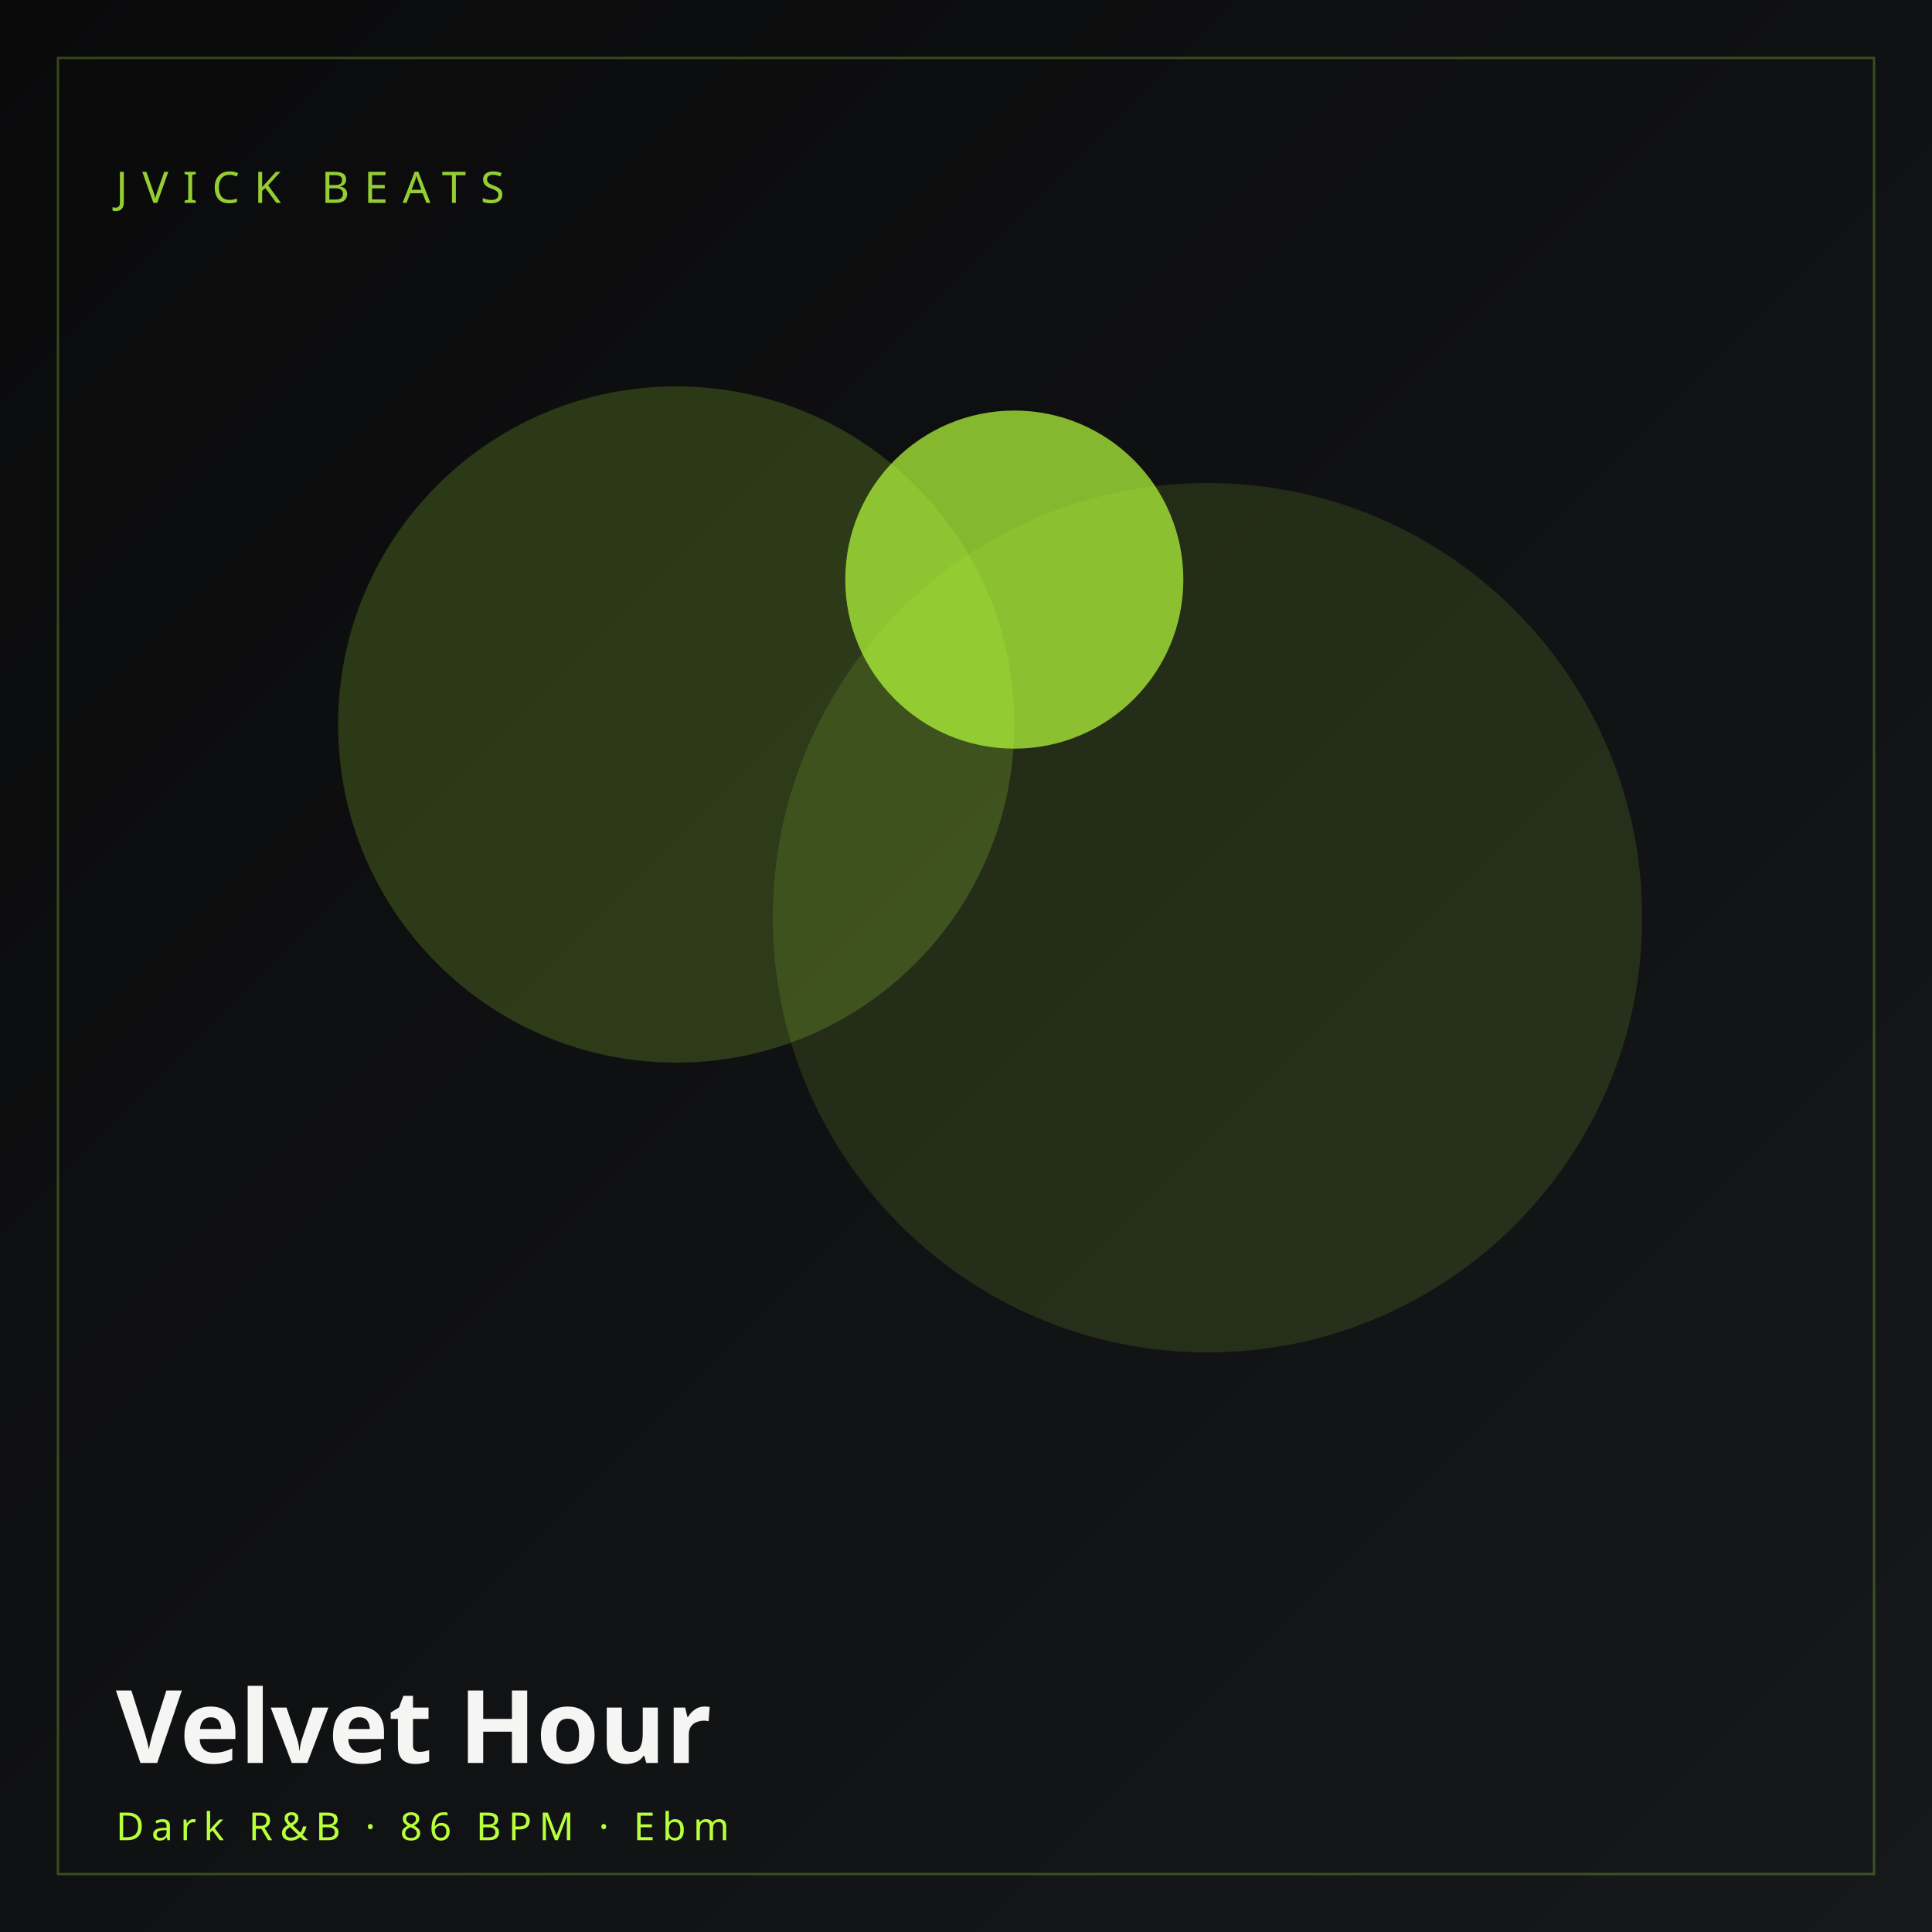
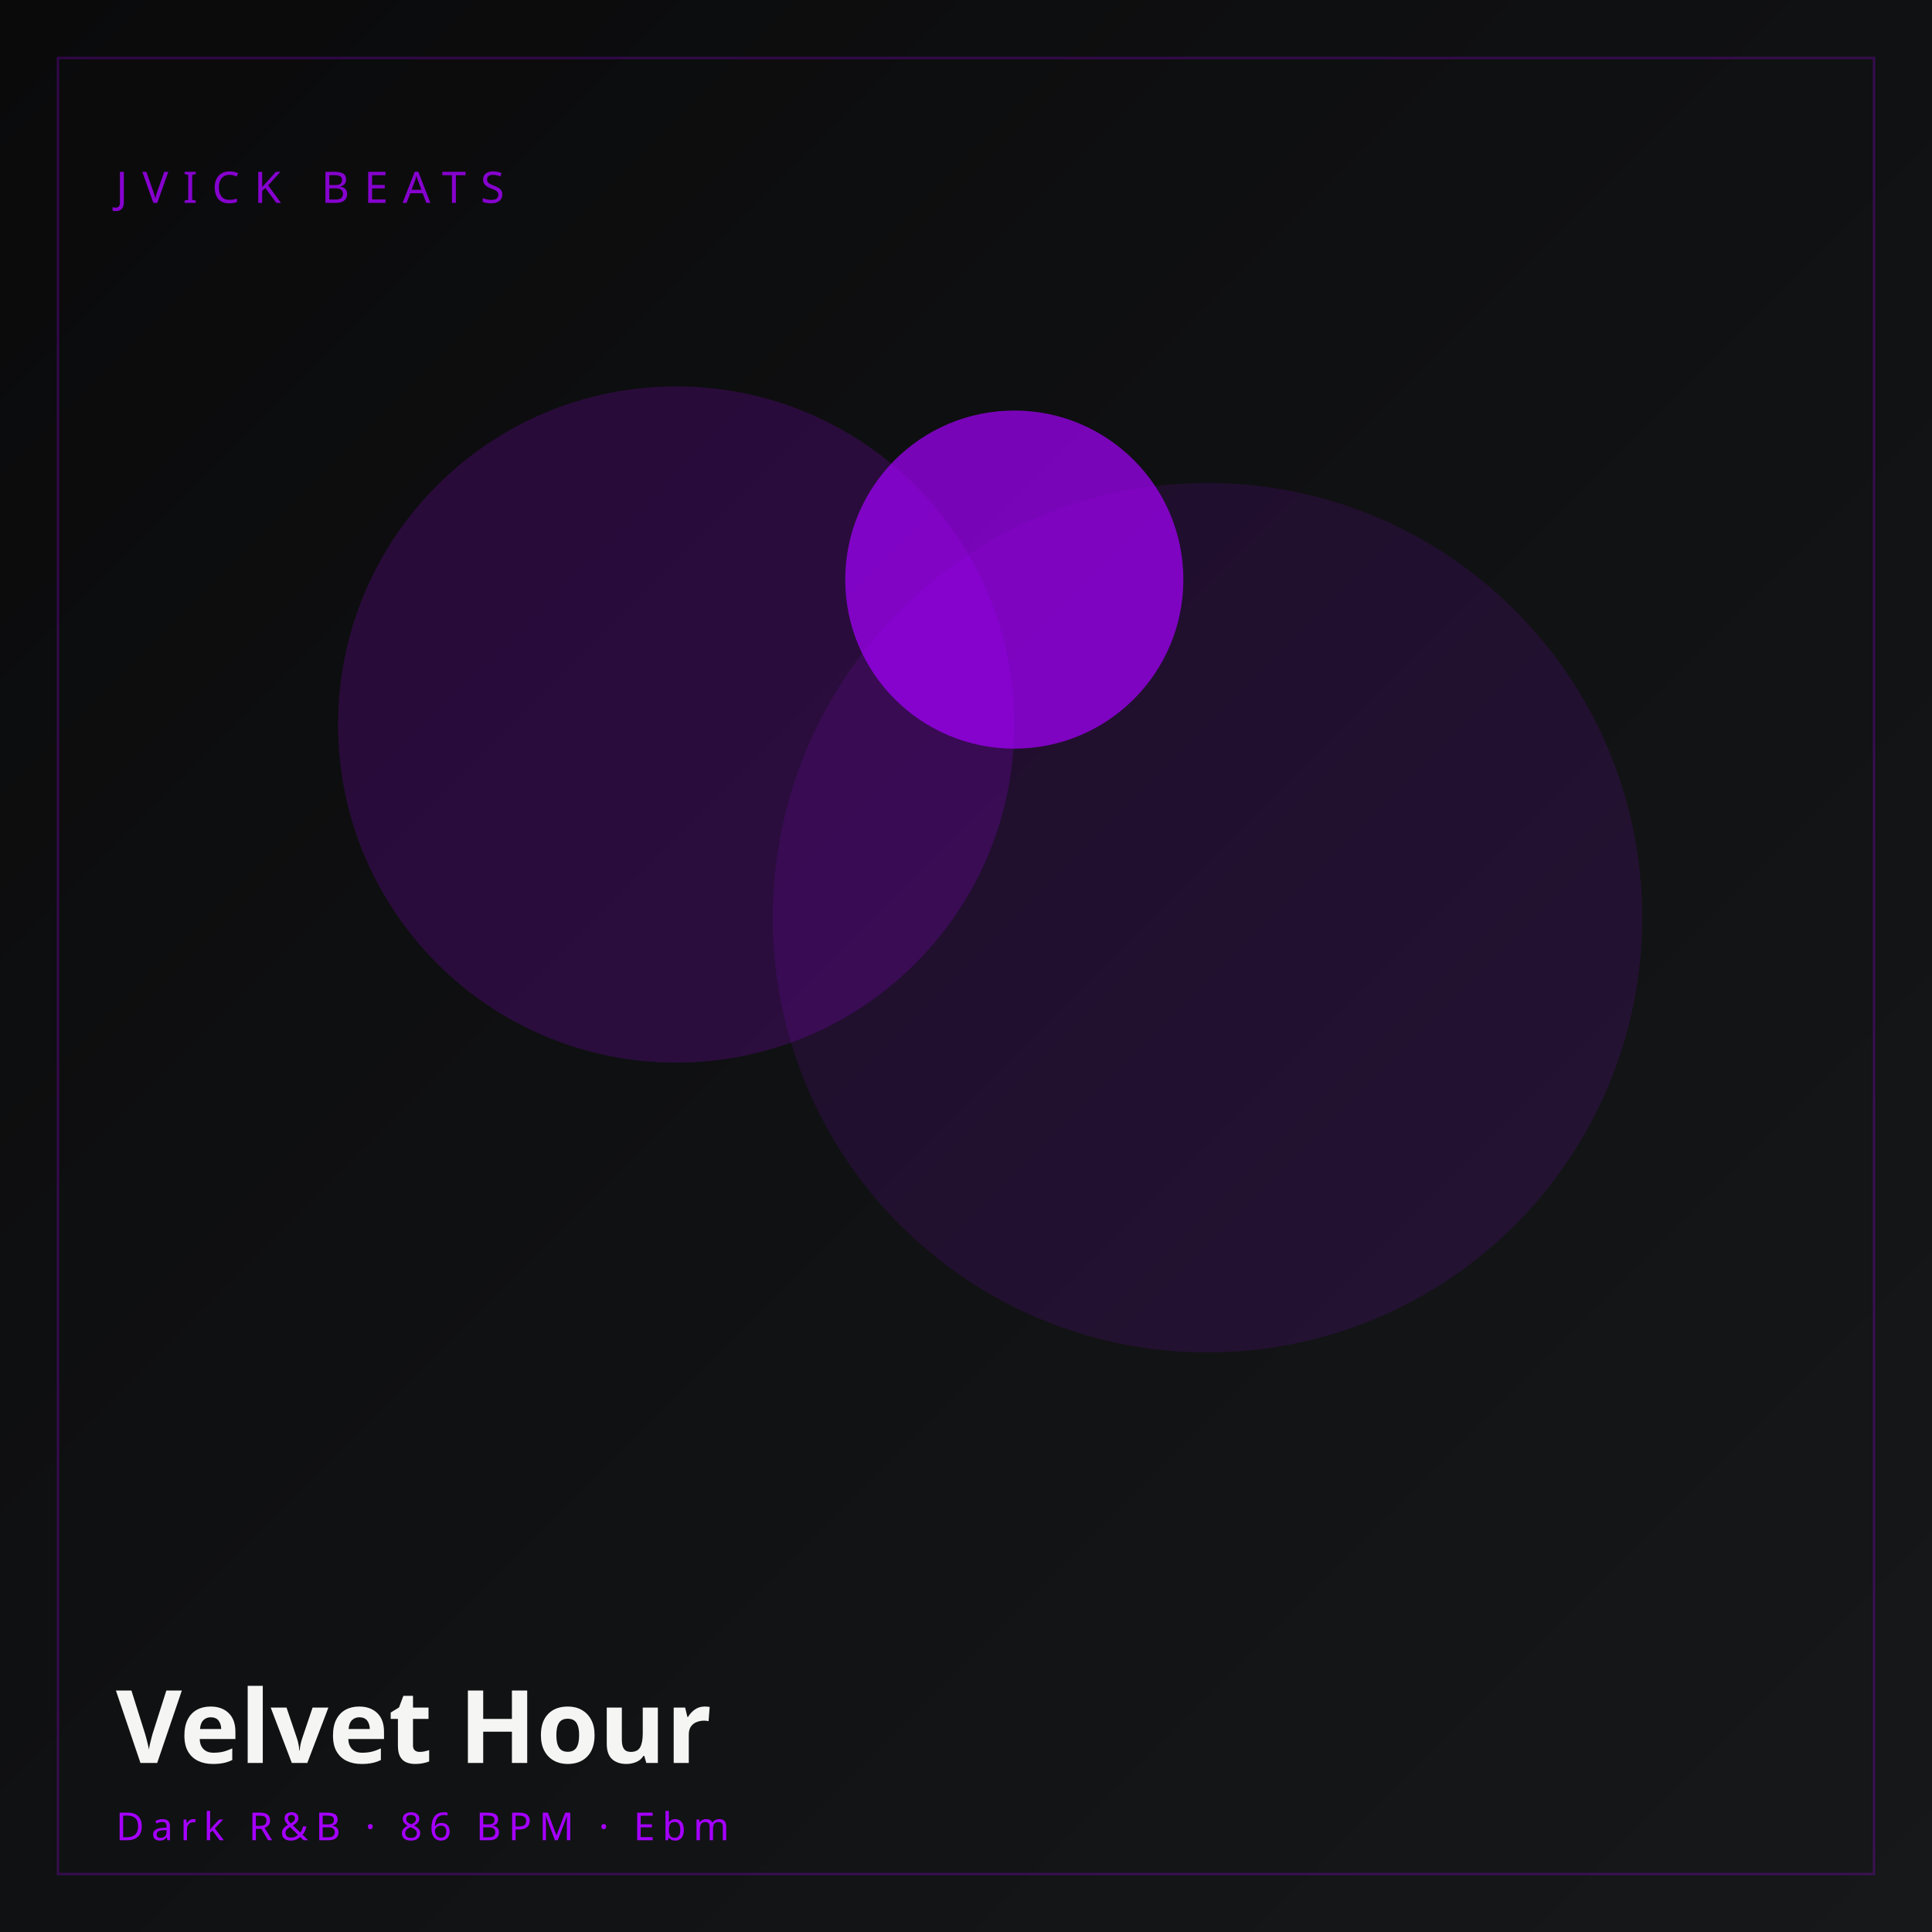
<svg xmlns="http://www.w3.org/2000/svg" viewBox="0 0 800 800" width="800" height="800">
  <defs>
    <linearGradient id="bg" x1="0" y1="0" x2="1" y2="1">
      <stop offset="0%" stop-color="#0a0a0b" />
      <stop offset="100%" stop-color="#16181a" />
    </linearGradient>
  </defs>
  <rect width="800" height="800" fill="url(#bg)" />
-   <rect x="24" y="24" width="752" height="752" fill="none" stroke="#b8ff3c" stroke-width="1" opacity="0.25" />
-   <circle cx="280" cy="300" r="140" fill="#b8ff3c" opacity="0.18" />
-   <circle cx="500" cy="380" r="180" fill="#b8ff3c" opacity="0.12" />
-   <circle cx="420" cy="240" r="70" fill="#b8ff3c" opacity="0.7" />
-   <text x="48" y="84" fill="#b8ff3c" font-family="ui-sans-serif, system-ui, sans-serif" font-size="18" letter-spacing="6" opacity="0.8">JVICK BEATS</text>
+   <rect x="24" y="24" width="752" height="752" fill="none" stroke="#A500FF" stroke-width="1" opacity="0.25" />
+   <circle cx="280" cy="300" r="140" fill="#A500FF" opacity="0.18" />
+   <circle cx="500" cy="380" r="180" fill="#A500FF" opacity="0.12" />
+   <circle cx="420" cy="240" r="70" fill="#A500FF" opacity="0.7" />
+   <text x="48" y="84" fill="#A500FF" font-family="ui-sans-serif, system-ui, sans-serif" font-size="18" letter-spacing="6" opacity="0.8">JVICK BEATS</text>
  <text x="48" y="730" fill="#f5f5f4" font-family="ui-sans-serif, system-ui, sans-serif" font-size="42" font-weight="700">Velvet Hour</text>
-   <text x="48" y="762" fill="#b8ff3c" font-family="ui-sans-serif, system-ui, sans-serif" font-size="16" letter-spacing="3">Dark R&amp;B  ·  86 BPM  ·  Ebm</text>
+   <text x="48" y="762" fill="#A500FF" font-family="ui-sans-serif, system-ui, sans-serif" font-size="16" letter-spacing="3">Dark R&amp;B  ·  86 BPM  ·  Ebm</text>
</svg>
